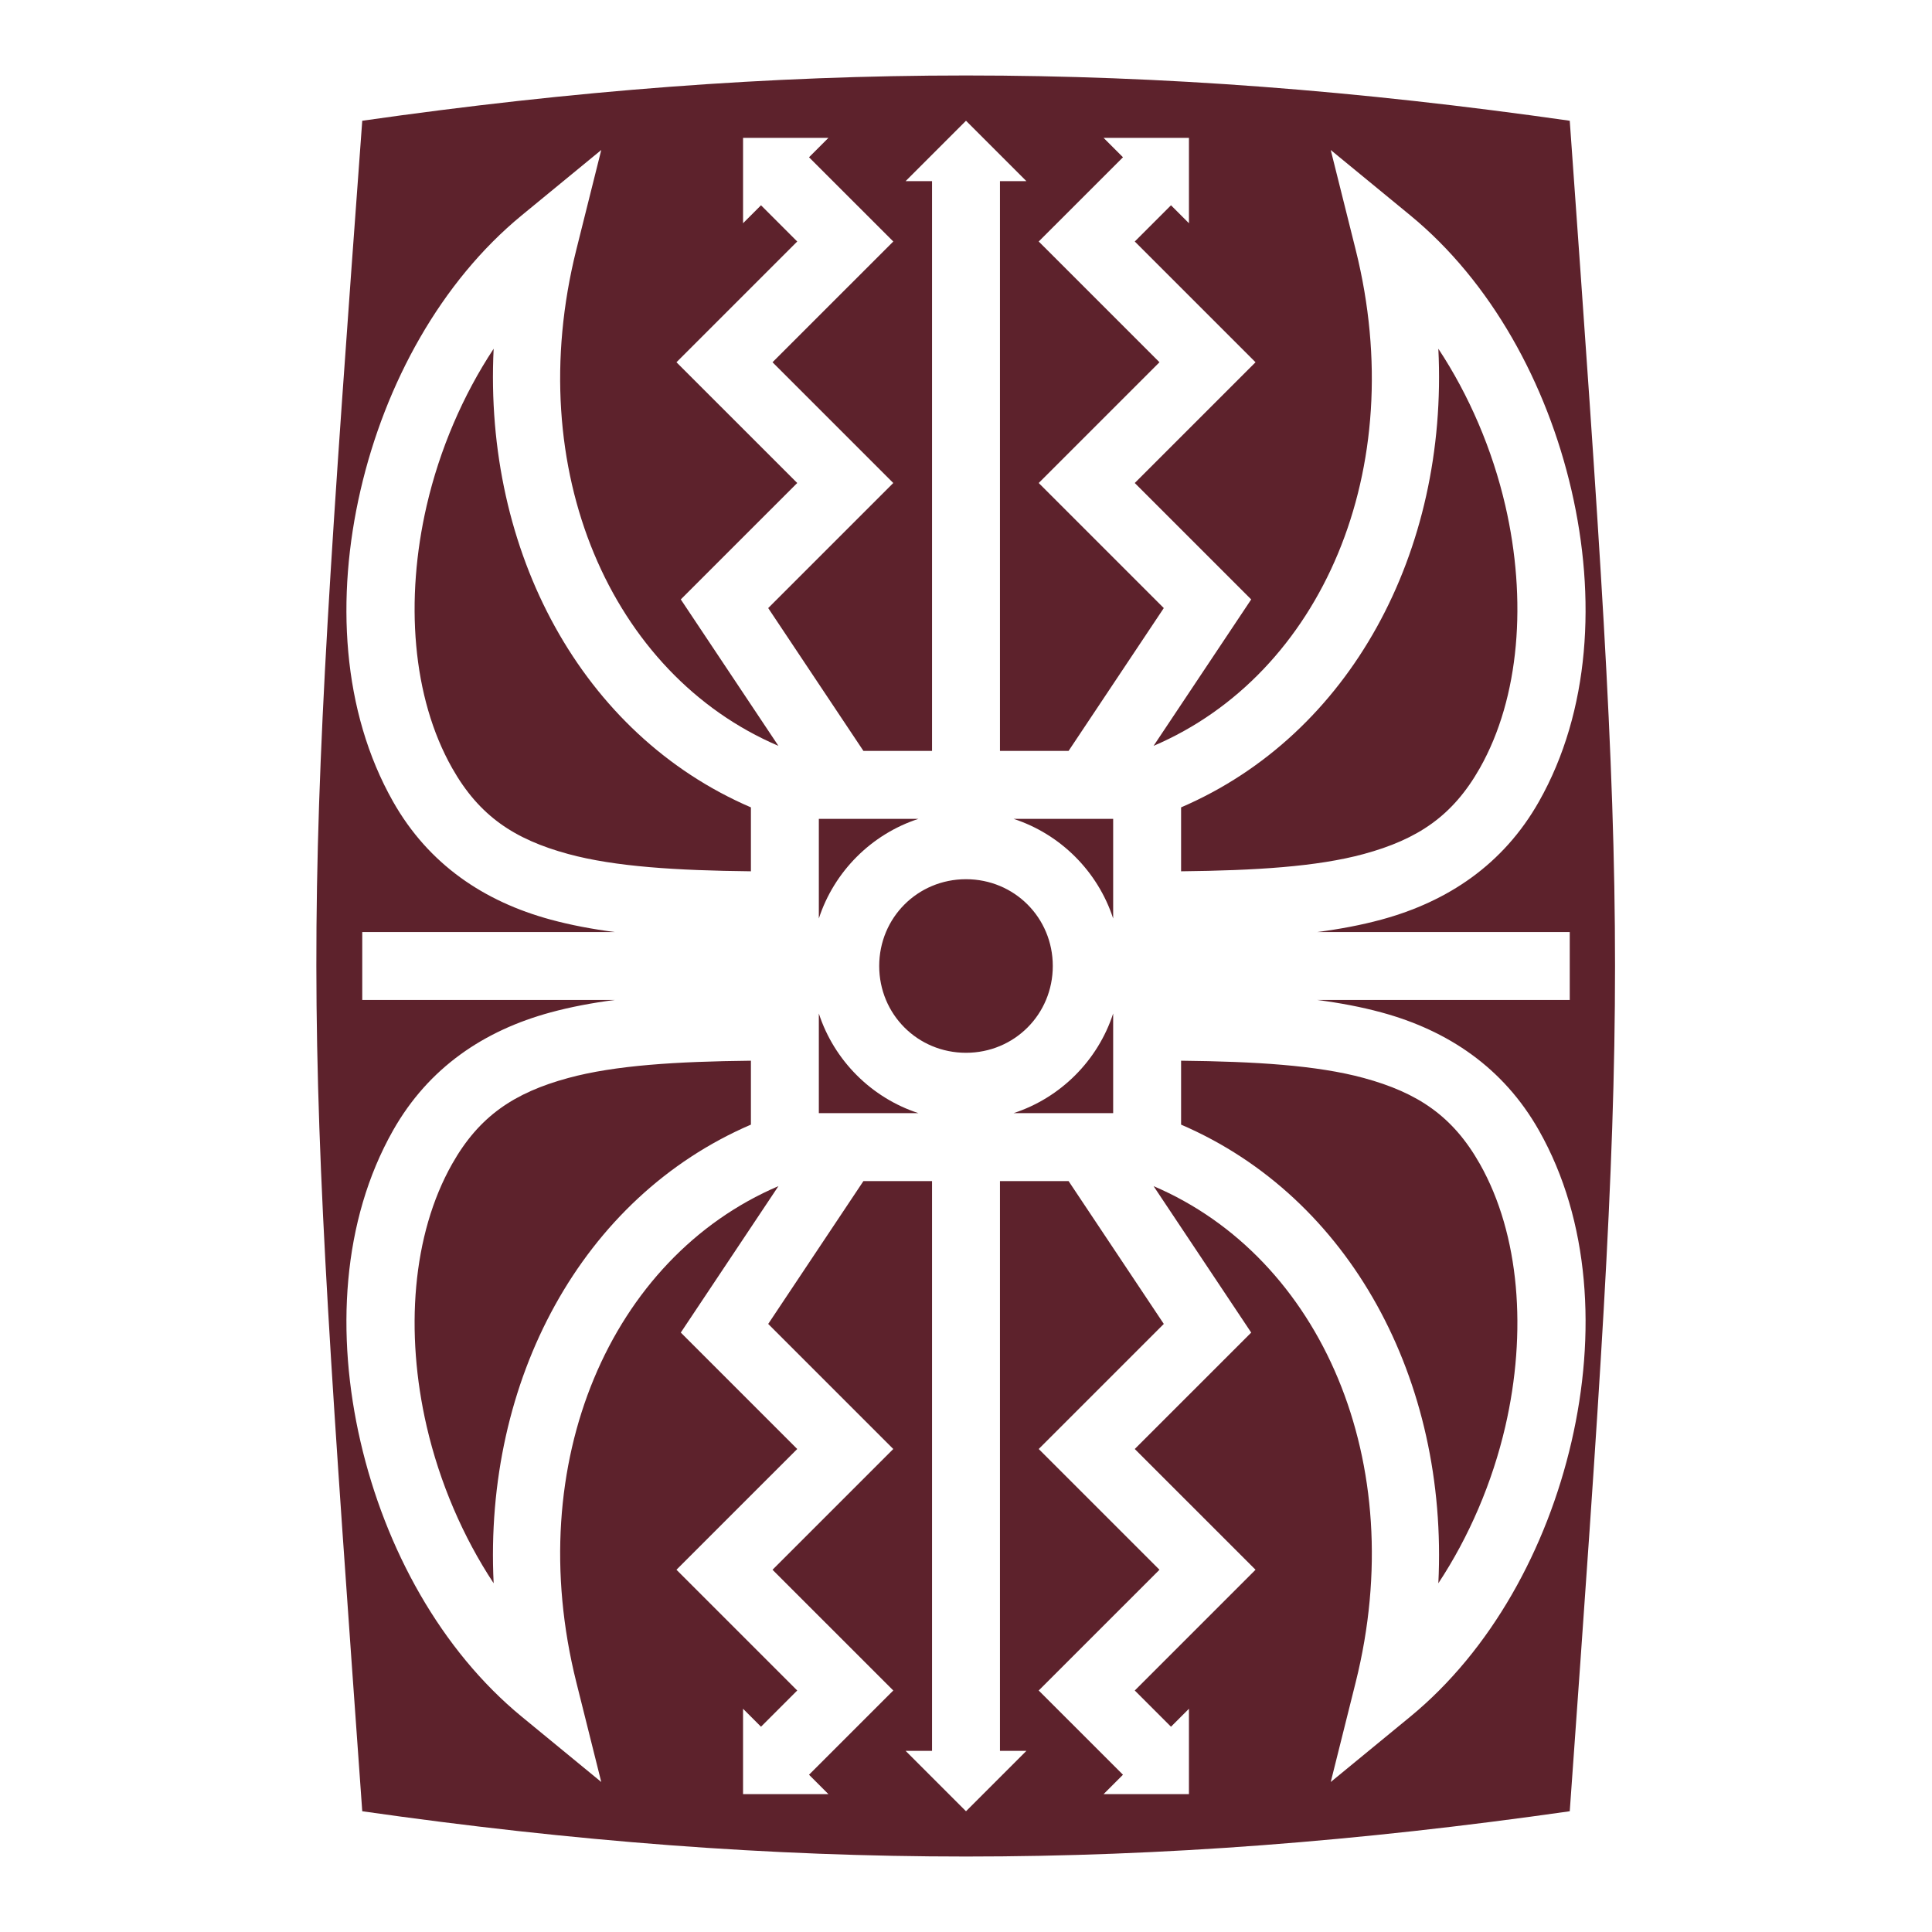
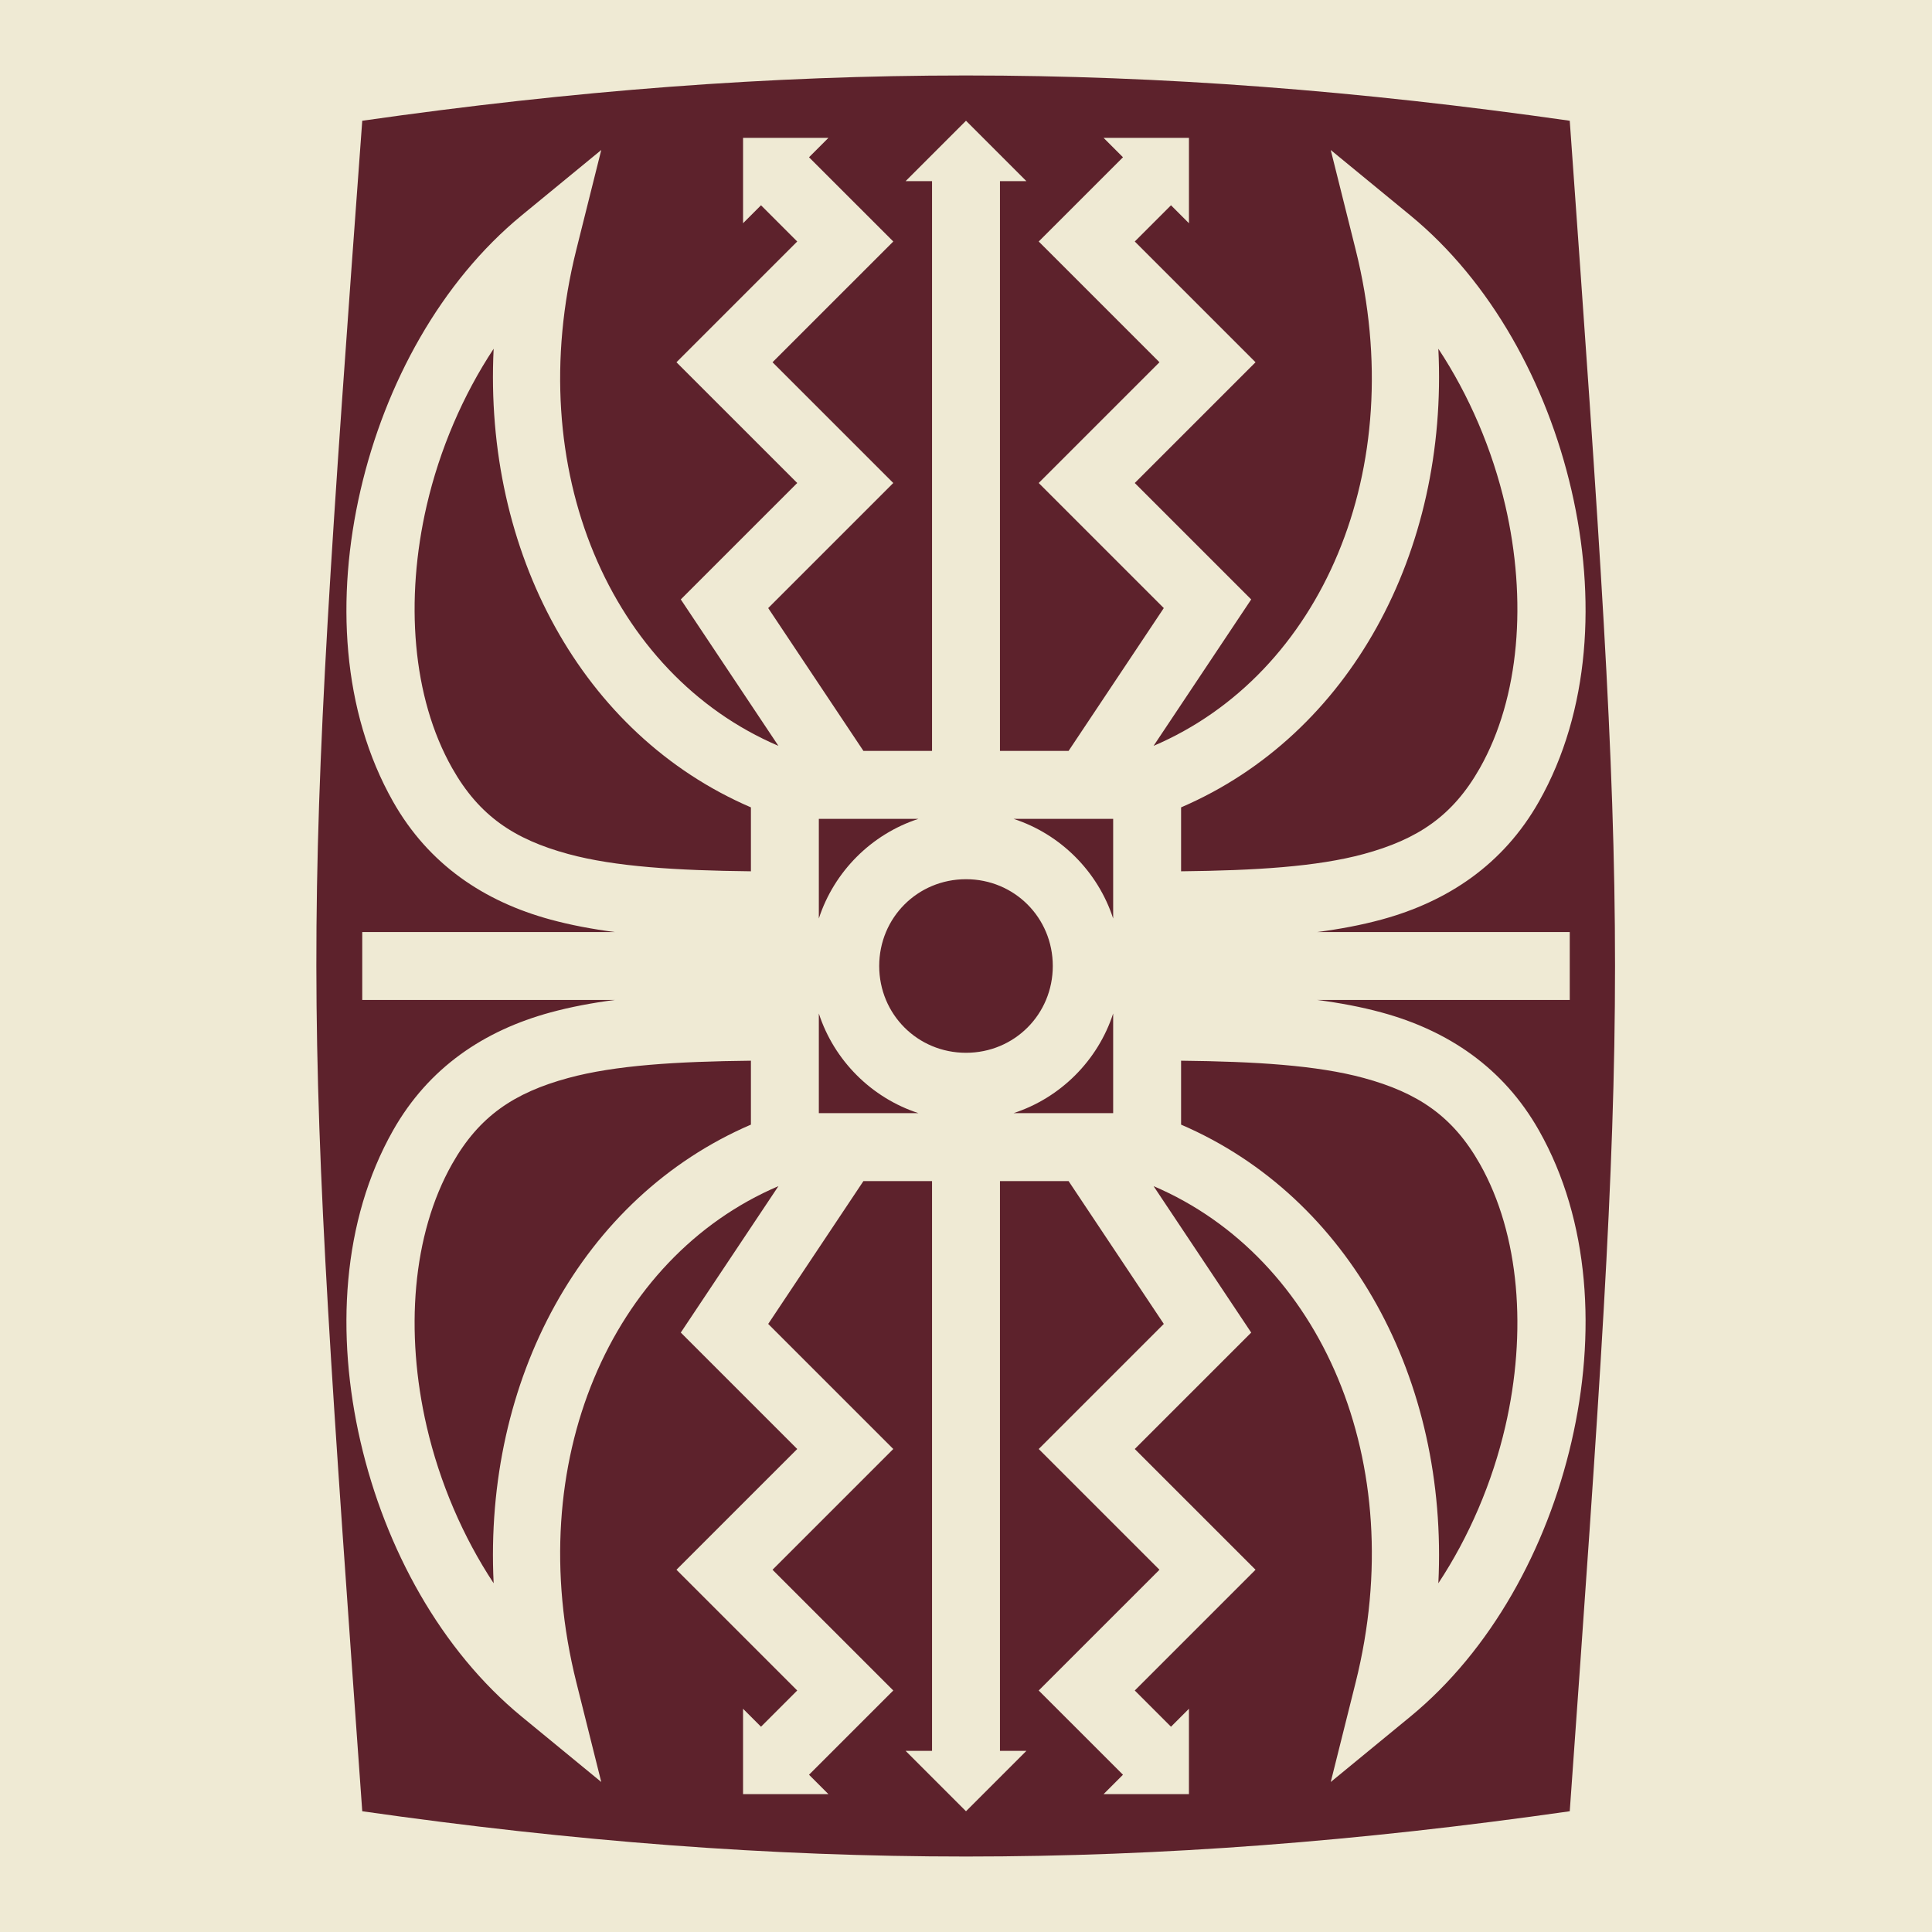
<svg xmlns="http://www.w3.org/2000/svg" viewBox="0 0 512 512" style="height: 512px; width: 512px;">
+   <path d="M0 0h512v512H0z" fill="#efead4" fill-opacity="1" />
  <g class="" transform="translate(0,0)" style="">
    <path d="M256 20c-52 0-104 4-160 12-16.432 224-16 224 0 448 112 16 208 16 320 0 16-224 16-224 0-448-56-8-108-12-160-12zm0 12l16 16h-7v151h18.184l25.234-37.854L275.27 128l32.003-32-32.002-32L297.6 41.676l-5.143-5.143h22.627V59.16l-4.758-4.758L300.727 64l32.002 32-32.003 32 30.855 30.854-25.873 38.808c44.373-18.947 68.128-73.205 53.56-131.478l-6.61-26.432 21.053 17.293c21.43 17.606 36.194 44.522 42.748 72.883 6.555 28.36 4.962 58.503-8.628 82.506-9.45 16.688-24.175 26.49-41.7 31.257-5.4 1.47-11.08 2.536-17.058 3.31H416v18h-66.926c5.978.774 11.657 1.84 17.057 3.31 17.527 4.766 32.253 14.568 41.702 31.256 13.59 24.003 15.183 54.145 8.63 82.506-6.555 28.36-21.318 55.277-42.75 72.883l-21.052 17.293 6.61-26.432c14.568-58.273-9.187-112.53-53.56-131.478l25.872 38.808L300.727 384l32.002 32-32.003 32 9.597 9.598 4.758-4.758v22.627h-22.627l5.143-5.143L275.27 448l32.003-32-32.002-32 33.148-33.146L283.184 313H265v151h7l-16 16-16-16h7V313h-18.184l-25.234 37.854L236.73 384l-32.003 32 32.002 32-22.328 22.324 5.143 5.143h-22.627V452.84l4.758 4.758 9.597-9.598-32.002-32 32.003-32-30.855-30.854 25.873-38.808c-44.373 18.947-68.128 73.205-53.56 131.478l6.61 26.432-21.053-17.293c-21.43-17.606-36.194-44.522-42.748-72.883-6.555-28.36-4.962-58.503 8.628-82.506 9.45-16.688 24.175-26.49 41.7-31.257 5.4-1.47 11.08-2.536 17.058-3.31H96v-18h66.926c-5.978-.774-11.657-1.84-17.057-3.31-17.527-4.766-32.253-14.568-41.702-31.256-13.59-24.003-15.183-54.145-8.63-82.506 6.555-28.36 21.318-55.277 42.75-72.883l21.052-17.293-6.61 26.432c-14.568 58.273 9.187 112.53 53.56 131.478l-25.872-38.808L211.273 128 179.27 96l32.003-32-9.597-9.598-4.758 4.758V36.533h22.627l-5.143 5.143L236.73 64l-32.003 32 32.002 32-33.148 33.146L228.816 199H247V48h-7l16-16zM130.822 92.42c-8.118 12.284-14.306 26.675-17.746 41.56-5.764 24.943-3.88 50.8 6.756 69.586 7.17 12.664 16.443 18.86 30.762 22.756 12.425 3.38 28.78 4.365 48.406 4.58v-16.94c-44.835-19.294-70.83-67.72-68.178-121.542zm250.356 0c2.652 53.823-23.343 102.248-68.178 121.543v16.94c19.625-.216 35.98-1.2 48.406-4.58 14.32-3.896 23.592-10.093 30.762-22.757 10.636-18.785 12.52-44.643 6.756-69.586-3.44-14.885-9.628-29.276-17.746-41.56zM217 217v26.412c4.057-12.462 13.95-22.355 26.412-26.412H217zm51.588 0c12.462 4.057 22.355 13.95 26.412 26.412V217h-26.412zM256 233c-12.81 0-23 10.19-23 23s10.19 23 23 23 23-10.19 23-23-10.19-23-23-23zm-39 35.588V295h26.412c-12.462-4.057-22.355-13.95-26.412-26.412zm78 0c-4.057 12.462-13.95 22.355-26.412 26.412H295v-26.412zm-96 12.51c-19.625.215-35.98 1.2-48.406 4.58-14.32 3.895-23.592 10.092-30.762 22.756-10.636 18.785-12.52 44.643-6.756 69.586 3.44 14.885 9.628 29.276 17.746 41.56-2.652-53.823 23.343-102.248 68.178-121.543v-16.94zm114 0v16.94c44.835 19.294 70.83 67.72 68.178 121.542 8.118-12.284 14.306-26.675 17.746-41.56 5.764-24.943 3.88-50.8-6.756-69.586-7.17-12.664-16.443-18.86-30.762-22.756-12.425-3.38-28.78-4.365-48.406-4.58z" fill="#5d222c" fill-opacity="1" />
  </g>
</svg>
